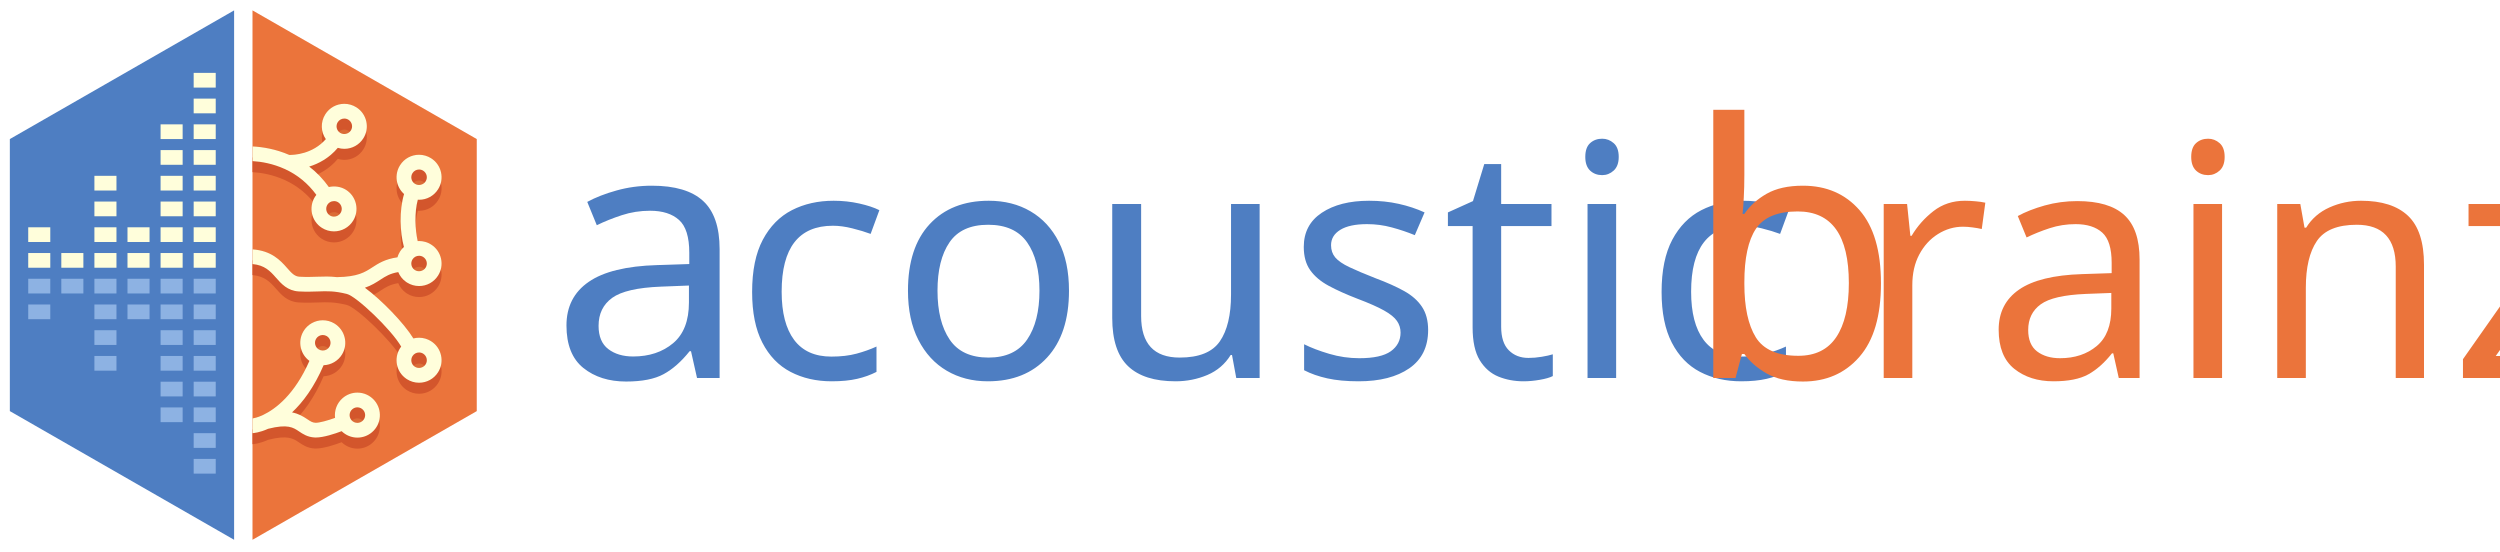
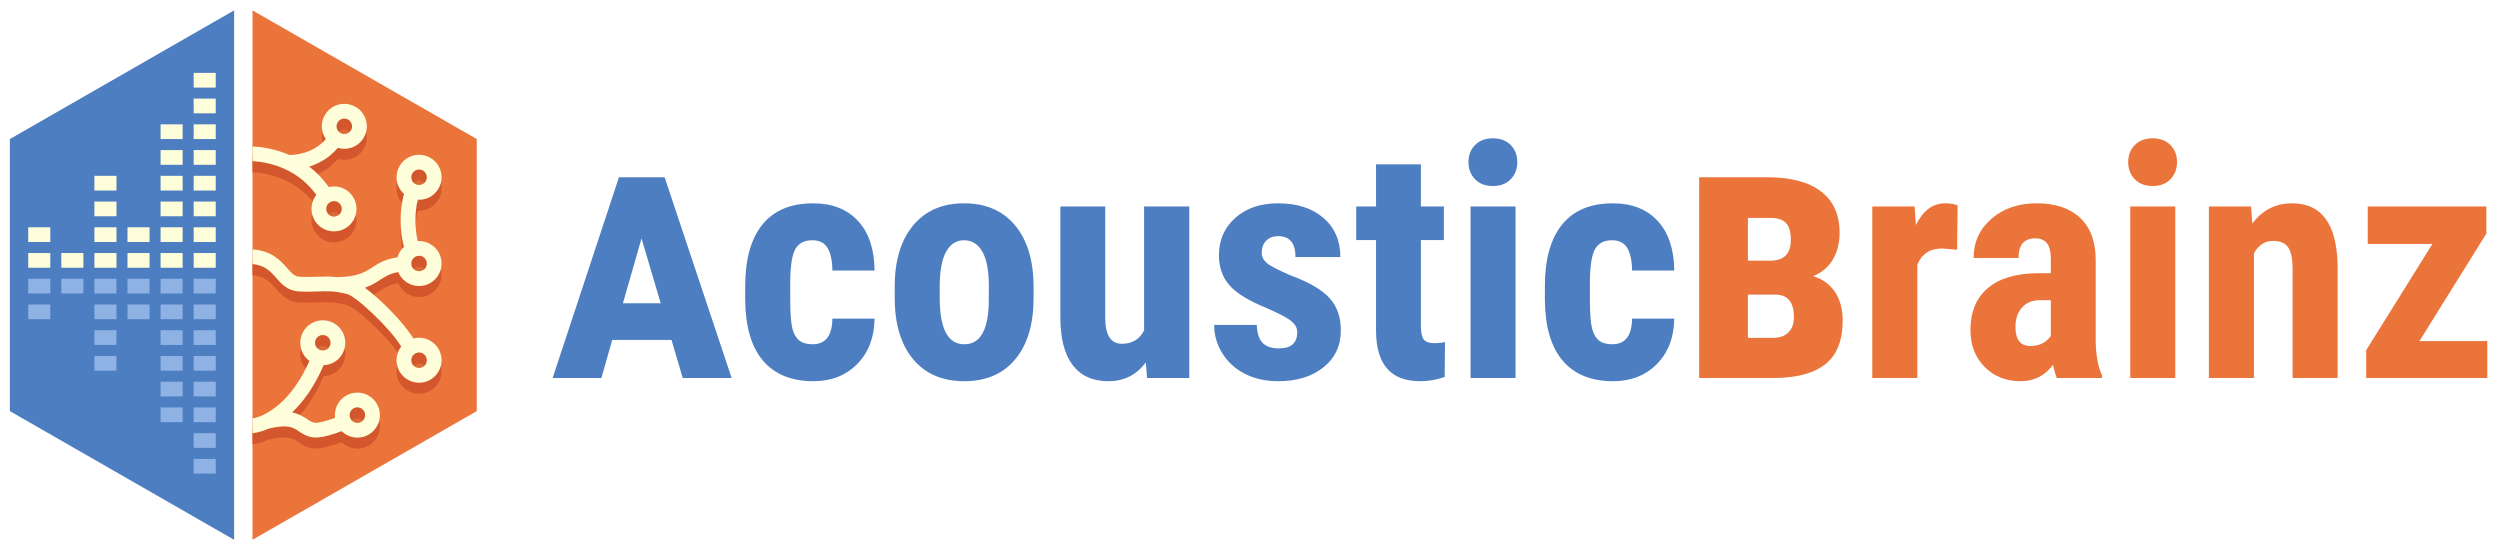
<svg xmlns="http://www.w3.org/2000/svg" version="1.1" id="Layer_1" x="0px" y="0px" width="680px" height="150px" viewBox="0 0 680 150" enable-background="new 0 0 680 150" xml:space="preserve">
  <g>
</g>
  <g>
    <g>
      <g>
        <polygon fill="#EB743B" points="68.678,2.823 68.678,146.823 129.678,111.823 129.678,37.823    " />
        <polygon fill="#4E7EC2" points="63.678,2.823 2.678,37.823 2.678,111.823 63.678,146.823    " />
        <g>
          <g opacity="0.07">
            <path d="M85.979,94.557c0.386-0.645,1.066-1.03,1.819-1.03c0.378,0,0.752,0.104,1.078,0.297c1,0.601,1.331,1.899,0.735,2.898       c-0.385,0.646-1.064,1.032-1.817,1.032c-0.379,0-0.755-0.104-1.084-0.301c-0.483-0.288-0.826-0.748-0.964-1.294       C85.608,95.61,85.691,95.042,85.979,94.557z M98.582,116.919c-0.49,0.421-1.018,0.509-1.373,0.509       c-0.621,0-1.207-0.269-1.608-0.734c-0.758-0.885-0.654-2.222,0.231-2.981c0.492-0.423,1.018-0.512,1.373-0.512       c0.617,0,1.201,0.269,1.605,0.74c0.368,0.43,0.547,0.976,0.504,1.538S99.013,116.551,98.582,116.919z" />
            <path d="M77.679,48.434c0.07,0.019,0.142,0.034,0.212,0.046C77.818,48.468,77.748,48.452,77.679,48.434z" />
            <path d="M89.058,58.08c0.169-0.267,0.395-0.49,0.673-0.661c0.335-0.207,0.722-0.316,1.121-0.316c0.4,0,0.79,0.112,1.122,0.321       c0.987,0.627,1.283,1.936,0.66,2.919c-0.392,0.618-1.063,0.988-1.795,0.988c-0.397,0-0.785-0.113-1.124-0.327       C88.73,60.38,88.437,59.067,89.058,58.08z M95.437,37.893c-0.6,0.951-1.938,1.271-2.912,0.653l-0.096-0.063       c-0.914-0.647-1.161-1.897-0.558-2.851c0.386-0.613,1.053-0.98,1.784-0.98c0.397,0,0.787,0.113,1.124,0.326       c0.479,0.304,0.813,0.775,0.937,1.33C95.838,36.854,95.741,37.415,95.437,37.893z" />
            <path d="M112.203,49.491c0.388-0.614,1.054-0.98,1.783-0.98c0.399,0,0.79,0.113,1.125,0.325c0.48,0.304,0.813,0.775,0.937,1.33       c0.122,0.546,0.024,1.106-0.279,1.584c-0.598,0.951-1.938,1.272-2.912,0.653l-0.094-0.063       C111.846,51.694,111.601,50.444,112.203,49.491z M112.203,72.954c0.388-0.614,1.054-0.98,1.783-0.98       c0.399,0,0.79,0.112,1.125,0.326c0.48,0.304,0.813,0.774,0.937,1.329c0.122,0.546,0.024,1.107-0.279,1.585       c-0.598,0.95-1.938,1.271-2.912,0.652l-0.094-0.063C111.846,75.157,111.601,73.907,112.203,72.954z M112.203,99.257       c0.388-0.613,1.054-0.979,1.783-0.979c0.399,0,0.79,0.112,1.125,0.325c0.48,0.304,0.813,0.775,0.937,1.33       c0.122,0.547,0.024,1.106-0.279,1.584c-0.598,0.951-1.938,1.271-2.912,0.653l-0.094-0.063       C111.846,101.46,111.601,100.211,112.203,99.257z" />
            <path d="M101.854,108.927c-1.165-1.36-2.858-2.139-4.648-2.139c-1.459,0-2.875,0.525-3.983,1.477       c-1.612,1.383-2.326,3.429-2.087,5.397c-1.948,0.7-4.258,1.365-5.328,1.332c-0.821-0.044-1.302-0.346-2.224-0.972       c-1.172-0.795-2.418-1.512-4.148-1.847c2.936-2.761,6.009-6.83,8.584-12.834c2.061-0.076,3.976-1.193,5.038-2.972       c1.725-2.896,0.773-6.659-2.124-8.394c-0.949-0.565-2.032-0.864-3.134-0.864c-2.146,0-4.161,1.144-5.261,2.986       c-0.838,1.405-1.079,3.05-0.678,4.636c0.351,1.393,1.16,2.59,2.302,3.429c-4.053,9.218-9.219,13.081-12.565,14.685       c-0.128,0.045-0.248,0.101-0.36,0.168c-1.187,0.531-2.05,0.704-2.559,0.808v4c0.275-0.03,1.885-0.118,4.247-1.192       c5.348-1.357,6.839-0.354,8.407,0.709c1.021,0.692,2.291,1.554,4.263,1.656c0.1,0.005,0.204,0.008,0.309,0.008       c2.109,0,5.172-1.022,7.021-1.723c1.144,1.116,2.676,1.75,4.285,1.75l0,0c1.461,0,2.876-0.524,3.983-1.476       c1.24-1.062,1.993-2.546,2.118-4.176C103.436,111.748,102.918,110.165,101.854,108.927z M85.979,92.151       c0.386-0.645,1.066-1.03,1.819-1.03c0.378,0,0.752,0.104,1.078,0.297c1,0.601,1.331,1.899,0.735,2.898       c-0.385,0.646-1.064,1.032-1.817,1.032c-0.379,0-0.755-0.104-1.084-0.301c-0.483-0.288-0.826-0.748-0.964-1.294       C85.608,93.205,85.691,92.637,85.979,92.151z M98.582,114.514c-0.49,0.421-1.018,0.509-1.373,0.509       c-0.621,0-1.207-0.269-1.608-0.734c-0.758-0.885-0.654-2.222,0.231-2.981c0.492-0.423,1.018-0.512,1.373-0.512       c0.617,0,1.201,0.269,1.605,0.74c0.368,0.43,0.547,0.976,0.504,1.538S99.013,114.146,98.582,114.514z" />
            <path d="M77.679,46.028c0.07,0.019,0.142,0.034,0.212,0.046C77.818,46.063,77.748,46.047,77.679,46.028z" />
            <path d="M99.628,33.027c-0.357-1.599-1.317-2.964-2.708-3.844c-0.98-0.617-2.109-0.944-3.265-0.944       c-2.117,0-4.053,1.066-5.174,2.85c-1.354,2.138-1.218,4.799,0.144,6.759c-3.646,4.124-8.706,4.313-9.942,4.293       c-3.692-1.604-7.234-2.164-10.005-2.317v3.996c2.441,0.144,5.553,0.686,8.748,2.136c0.005,0.002,0.01,0.002,0.015,0.005       c3.445,1.563,6.334,3.928,8.607,7.041c-0.136,0.173-0.265,0.352-0.382,0.538c-1.796,2.854-0.942,6.644,1.903,8.444       c0.98,0.622,2.111,0.951,3.27,0.951c2.113,0,4.051-1.065,5.183-2.852c1.806-2.851,0.951-6.642-1.908-8.453       c-1.384-0.871-3.092-1.113-4.667-0.755c-1.538-2.154-3.323-4.017-5.345-5.566c2.517-0.778,5.401-2.269,7.78-5.096       c0.572,0.172,1.166,0.267,1.77,0.267c2.116,0,4.051-1.068,5.172-2.849C99.698,36.256,99.984,34.622,99.628,33.027z        M89.058,55.675c0.169-0.267,0.395-0.49,0.673-0.661c0.335-0.207,0.722-0.316,1.121-0.316c0.4,0,0.79,0.112,1.122,0.321       c0.987,0.627,1.283,1.936,0.66,2.919c-0.392,0.618-1.063,0.988-1.795,0.988c-0.397,0-0.785-0.113-1.124-0.327       C88.73,57.975,88.437,56.662,89.058,55.675z M95.437,35.487c-0.6,0.951-1.938,1.271-2.912,0.653l-0.096-0.063       c-0.914-0.647-1.161-1.897-0.558-2.851c0.386-0.613,1.053-0.98,1.784-0.98c0.397,0,0.787,0.113,1.124,0.326       c0.479,0.304,0.813,0.775,0.937,1.33C95.838,34.449,95.741,35.01,95.437,35.487z" />
            <path d="M108.323,74.011c0.425,1.035,1.136,1.962,2.109,2.649c0.072,0.052,0.151,0.105,0.283,0.191       c0.981,0.621,2.11,0.949,3.268,0.949c2.116,0,4.052-1.068,5.173-2.849c0.875-1.375,1.16-3.01,0.805-4.604       c-0.358-1.598-1.318-2.964-2.709-3.844c-0.98-0.617-2.109-0.944-3.266-0.944c-0.125,0-0.25,0.008-0.375,0.018       c-0.71-3.157-0.919-7.769,0.035-11.265c0.112,0.011,0.225,0.024,0.337,0.024c2.116,0,4.052-1.067,5.173-2.849       c0.875-1.375,1.16-3.009,0.805-4.604c-0.358-1.599-1.318-2.964-2.709-3.844c-0.98-0.617-2.109-0.944-3.266-0.944       c-2.114,0-4.051,1.066-5.173,2.85c-1.604,2.532-1.12,5.804,1.024,7.765c0.021,0.02,0.048,0.037,0.071,0.059       c-1.349,4.518-1.146,10.324-0.036,14.417c-0.144,0.132-0.294,0.254-0.426,0.399c-0.229,0.255-0.445,0.526-0.634,0.824       c-0.318,0.502-0.551,1.033-0.71,1.578c-3.371,0.488-5.198,1.671-6.824,2.729c-2.035,1.324-3.961,2.572-9.636,2.665       c-1.964-0.23-3.553-0.177-5.29-0.116c-1.431,0.052-2.91,0.106-4.849,0.003c-1.335-0.071-2.104-0.882-3.458-2.424       c-1.803-2.055-4.219-4.648-9.369-5.022v4c3.295,0.3,4.796,1.888,6.356,3.667c1.487,1.694,3.175,3.615,6.256,3.782       c2.118,0.114,3.76,0.052,5.208,0.001c2.491-0.092,4.453-0.161,7.855,0.684c2.607,0.643,12.099,9.673,14.773,14.322       c-0.108,0.142-0.219,0.282-0.313,0.434c-1.743,2.755-1.026,6.385,1.619,8.251c0.072,0.052,0.151,0.104,0.283,0.191       c0.981,0.621,2.11,0.948,3.268,0.948c2.116,0,4.052-1.068,5.173-2.849c0.875-1.374,1.16-3.009,0.805-4.603       c-0.358-1.6-1.318-2.965-2.709-3.845c-0.98-0.617-2.109-0.944-3.266-0.944c-0.528,0-1.047,0.067-1.543,0.195       c-2.561-4.187-8.652-10.455-13.189-13.792c1.813-0.628,3.05-1.435,4.212-2.188C104.894,75.148,106.08,74.388,108.323,74.011z        M112.203,47.086c0.388-0.614,1.054-0.98,1.783-0.98c0.399,0,0.79,0.113,1.125,0.325c0.48,0.304,0.813,0.775,0.937,1.33       c0.122,0.546,0.024,1.106-0.279,1.584c-0.598,0.951-1.938,1.272-2.912,0.653l-0.094-0.063       C111.846,49.289,111.601,48.039,112.203,47.086z M112.203,70.549c0.388-0.614,1.054-0.98,1.783-0.98       c0.399,0,0.79,0.112,1.125,0.326c0.48,0.304,0.813,0.774,0.937,1.329c0.122,0.546,0.024,1.107-0.279,1.585       c-0.598,0.95-1.938,1.271-2.912,0.652l-0.094-0.063C111.846,72.752,111.601,71.502,112.203,70.549z M112.203,96.852       c0.388-0.613,1.054-0.979,1.783-0.979c0.399,0,0.79,0.112,1.125,0.325c0.48,0.304,0.813,0.775,0.937,1.33       c0.122,0.547,0.024,1.106-0.279,1.584c-0.598,0.951-1.938,1.271-2.912,0.653l-0.094-0.063       C111.846,99.055,111.601,97.806,112.203,96.852z" />
          </g>
          <g>
            <g>
              <path fill="#D3562C" d="M101.854,111.927c-1.165-1.36-2.858-2.139-4.648-2.139c-1.459,0-2.875,0.525-3.983,1.477        c-1.612,1.383-2.326,3.429-2.087,5.397c-1.948,0.7-4.258,1.365-5.328,1.332c-0.821-0.044-1.302-0.346-2.224-0.972        c-1.172-0.795-2.418-1.512-4.148-1.847c2.936-2.761,6.009-6.83,8.584-12.834c2.061-0.076,3.976-1.193,5.038-2.972        c1.725-2.896,0.773-6.659-2.124-8.394c-0.949-0.565-2.032-0.864-3.134-0.864c-2.146,0-4.161,1.144-5.261,2.986        c-0.838,1.405-1.079,3.05-0.678,4.636c0.351,1.393,1.16,2.59,2.302,3.429c-4.053,9.218-9.219,13.081-12.565,14.685        c-0.128,0.045-0.248,0.101-0.36,0.168c-1.187,0.531-2.05,0.704-2.559,0.808v4c0.275-0.03,1.885-0.118,4.247-1.192        c5.348-1.357,6.839-0.354,8.407,0.709c1.021,0.692,2.291,1.554,4.263,1.656c0.1,0.005,0.204,0.008,0.309,0.008        c2.109,0,5.172-1.022,7.021-1.723c1.144,1.116,2.676,1.75,4.285,1.75l0,0c1.461,0,2.876-0.524,3.983-1.476        c1.24-1.062,1.993-2.546,2.118-4.176C103.436,114.748,102.918,113.165,101.854,111.927z M85.979,95.151        c0.386-0.645,1.066-1.03,1.819-1.03c0.378,0,0.752,0.104,1.078,0.297c1,0.601,1.331,1.899,0.735,2.898        c-0.385,0.646-1.064,1.032-1.817,1.032c-0.379,0-0.755-0.104-1.084-0.301c-0.483-0.288-0.826-0.748-0.964-1.294        C85.608,96.205,85.691,95.637,85.979,95.151z M98.582,117.514c-0.49,0.421-1.018,0.509-1.373,0.509        c-0.621,0-1.207-0.269-1.608-0.734c-0.758-0.885-0.654-2.222,0.231-2.981c0.492-0.423,1.018-0.512,1.373-0.512        c0.617,0,1.201,0.269,1.605,0.74c0.368,0.43,0.547,0.976,0.504,1.538S99.013,117.146,98.582,117.514z" />
              <path d="M77.679,48.434c0.07,0.019,0.142,0.034,0.212,0.046C77.818,48.468,77.748,48.452,77.679,48.434z" />
              <path fill="#D3562C" d="M99.628,36.031c-0.357-1.599-1.317-2.964-2.708-3.844c-0.98-0.617-2.109-0.944-3.265-0.944        c-2.117,0-4.053,1.066-5.174,2.85c-1.354,2.138-1.218,4.799,0.144,6.759c-3.646,4.124-8.706,4.313-9.942,4.293        c-3.692-1.604-7.234-2.164-10.005-2.317v3.996c2.441,0.144,5.553,0.686,8.748,2.136c0.005,0.002,0.01,0.002,0.015,0.005        c3.445,1.563,6.334,3.928,8.607,7.041c-0.136,0.173-0.265,0.352-0.382,0.538c-1.796,2.854-0.942,6.644,1.903,8.444        c0.98,0.622,2.111,0.951,3.27,0.951c2.113,0,4.051-1.065,5.183-2.852c1.806-2.851,0.951-6.642-1.908-8.453        c-1.384-0.871-3.092-1.113-4.667-0.755c-1.538-2.154-3.323-4.017-5.345-5.566c2.517-0.778,5.401-2.269,7.78-5.096        c0.572,0.172,1.166,0.267,1.77,0.267c2.116,0,4.051-1.068,5.172-2.849C99.698,39.26,99.984,37.626,99.628,36.031z         M89.058,58.679c0.169-0.267,0.395-0.49,0.673-0.661c0.335-0.207,0.722-0.316,1.121-0.316c0.4,0,0.79,0.112,1.122,0.321        c0.987,0.627,1.283,1.936,0.66,2.919c-0.392,0.618-1.063,0.988-1.795,0.988c-0.397,0-0.785-0.113-1.124-0.327        C88.73,60.979,88.437,59.666,89.058,58.679z M95.437,38.491c-0.6,0.951-1.938,1.271-2.912,0.653l-0.096-0.063        c-0.914-0.647-1.161-1.897-0.558-2.851c0.386-0.613,1.053-0.98,1.784-0.98c0.397,0,0.787,0.113,1.124,0.326        c0.479,0.304,0.813,0.775,0.937,1.33C95.838,37.453,95.741,38.014,95.437,38.491z" />
              <path fill="#D3562C" d="M108.323,77.011c0.425,1.035,1.136,1.962,2.109,2.649c0.072,0.052,0.151,0.105,0.283,0.191        c0.981,0.621,2.11,0.949,3.268,0.949c2.116,0,4.052-1.068,5.173-2.849c0.875-1.375,1.16-3.01,0.805-4.604        c-0.358-1.598-1.318-2.964-2.709-3.844c-0.98-0.617-2.109-0.944-3.266-0.944c-0.125,0-0.25,0.008-0.375,0.018        c-0.71-3.157-0.919-7.769,0.035-11.265c0.112,0.011,0.225,0.024,0.337,0.024c2.116,0,4.052-1.067,5.173-2.849        c0.875-1.375,1.16-3.009,0.805-4.604c-0.358-1.599-1.318-2.964-2.709-3.844c-0.98-0.617-2.109-0.944-3.266-0.944        c-2.114,0-4.051,1.066-5.173,2.85c-1.604,2.532-1.12,5.804,1.024,7.765c0.021,0.02,0.048,0.037,0.071,0.059        c-1.349,4.518-1.146,10.324-0.036,14.417c-0.144,0.132-0.294,0.254-0.426,0.399c-0.229,0.255-0.445,0.526-0.634,0.824        c-0.318,0.502-0.551,1.033-0.71,1.578c-3.371,0.488-5.198,1.671-6.824,2.729c-2.035,1.324-3.961,2.572-9.636,2.665        c-1.964-0.23-3.553-0.177-5.29-0.116c-1.431,0.052-2.91,0.106-4.849,0.003c-1.335-0.071-2.104-0.882-3.458-2.424        c-1.803-2.055-4.219-4.648-9.369-5.022v4c3.295,0.3,4.796,1.888,6.356,3.667c1.487,1.694,3.175,3.615,6.256,3.782        c2.118,0.114,3.76,0.052,5.208,0.001c2.491-0.092,4.453-0.161,7.855,0.684c2.607,0.643,12.099,9.673,14.773,14.322        c-0.108,0.142-0.219,0.282-0.313,0.434c-1.743,2.755-1.026,6.385,1.619,8.251c0.072,0.052,0.151,0.104,0.283,0.191        c0.981,0.621,2.11,0.948,3.268,0.948c2.116,0,4.052-1.068,5.173-2.849c0.875-1.374,1.16-3.009,0.805-4.603        c-0.358-1.6-1.318-2.965-2.709-3.845c-0.98-0.617-2.109-0.944-3.266-0.944c-0.528,0-1.047,0.067-1.543,0.195        c-2.561-4.187-8.652-10.455-13.189-13.792c1.813-0.628,3.05-1.435,4.212-2.188C104.894,78.148,106.08,77.388,108.323,77.011z         M112.203,50.086c0.388-0.614,1.054-0.98,1.783-0.98c0.399,0,0.79,0.113,1.125,0.325c0.48,0.304,0.813,0.775,0.937,1.33        c0.122,0.546,0.024,1.106-0.279,1.584c-0.598,0.951-1.938,1.272-2.912,0.653l-0.094-0.063        C111.846,52.289,111.601,51.039,112.203,50.086z M112.203,73.549c0.388-0.614,1.054-0.98,1.783-0.98        c0.399,0,0.79,0.112,1.125,0.326c0.48,0.304,0.813,0.774,0.937,1.329c0.122,0.546,0.024,1.107-0.279,1.585        c-0.598,0.95-1.938,1.271-2.912,0.652l-0.094-0.063C111.846,75.752,111.601,74.502,112.203,73.549z M112.203,99.852        c0.388-0.613,1.054-0.979,1.783-0.979c0.399,0,0.79,0.112,1.125,0.325c0.48,0.304,0.813,0.775,0.937,1.33        c0.122,0.547,0.024,1.106-0.279,1.584c-0.598,0.951-1.938,1.271-2.912,0.653l-0.094-0.063        C111.846,102.055,111.601,100.806,112.203,99.852z" />
            </g>
            <g>
              <path fill="#FFFEDB" d="M101.854,108.927c-1.165-1.36-2.858-2.139-4.648-2.139c-1.459,0-2.875,0.525-3.983,1.477        c-1.612,1.383-2.326,3.429-2.087,5.397c-1.948,0.7-4.258,1.365-5.328,1.332c-0.821-0.044-1.302-0.346-2.224-0.972        c-1.172-0.795-2.418-1.512-4.148-1.847c2.936-2.761,6.009-6.83,8.584-12.834c2.061-0.076,3.976-1.193,5.038-2.972        c1.725-2.896,0.773-6.659-2.124-8.394c-0.949-0.565-2.032-0.864-3.134-0.864c-2.146,0-4.161,1.144-5.261,2.986        c-0.838,1.405-1.079,3.05-0.678,4.636c0.351,1.393,1.16,2.59,2.302,3.429c-4.053,9.218-9.219,13.081-12.565,14.685        c-0.128,0.045-0.248,0.101-0.36,0.168c-1.187,0.531-2.05,0.704-2.559,0.808v4c0.275-0.03,1.885-0.118,4.247-1.192        c5.348-1.357,6.839-0.354,8.407,0.709c1.021,0.692,2.291,1.554,4.263,1.656c0.1,0.005,0.204,0.008,0.309,0.008        c2.109,0,5.172-1.022,7.021-1.723c1.144,1.116,2.676,1.75,4.285,1.75l0,0c1.461,0,2.876-0.524,3.983-1.476        c1.24-1.062,1.993-2.546,2.118-4.176C103.436,111.748,102.918,110.165,101.854,108.927z M85.979,92.151        c0.386-0.645,1.066-1.03,1.819-1.03c0.378,0,0.752,0.104,1.078,0.297c1,0.601,1.331,1.899,0.735,2.898        c-0.385,0.646-1.064,1.032-1.817,1.032c-0.379,0-0.755-0.104-1.084-0.301c-0.483-0.288-0.826-0.748-0.964-1.294        C85.608,93.205,85.691,92.637,85.979,92.151z M98.582,114.514c-0.49,0.421-1.018,0.509-1.373,0.509        c-0.621,0-1.207-0.269-1.608-0.734c-0.758-0.885-0.654-2.222,0.231-2.981c0.492-0.423,1.018-0.512,1.373-0.512        c0.617,0,1.201,0.269,1.605,0.74c0.368,0.43,0.547,0.976,0.504,1.538S99.013,114.146,98.582,114.514z" />
              <path fill="#FFFEDB" d="M77.679,46.028c0.07,0.019,0.142,0.034,0.212,0.046C77.818,46.063,77.748,46.047,77.679,46.028z" />
              <path fill="#FFFEDB" d="M99.628,33.027c-0.357-1.599-1.317-2.964-2.708-3.844c-0.98-0.617-2.109-0.944-3.265-0.944        c-2.117,0-4.053,1.066-5.174,2.85c-1.354,2.138-1.218,4.799,0.144,6.759c-3.646,4.124-8.706,4.313-9.942,4.293        c-3.692-1.604-7.234-2.164-10.005-2.317v3.996c2.441,0.144,5.553,0.686,8.748,2.136c0.005,0.002,0.01,0.002,0.015,0.005        c3.445,1.563,6.334,3.928,8.607,7.041c-0.136,0.173-0.265,0.352-0.382,0.538c-1.796,2.854-0.942,6.644,1.903,8.444        c0.98,0.622,2.111,0.951,3.27,0.951c2.113,0,4.051-1.065,5.183-2.852c1.806-2.851,0.951-6.642-1.908-8.453        c-1.384-0.871-3.092-1.113-4.667-0.755c-1.538-2.154-3.323-4.017-5.345-5.566c2.517-0.778,5.401-2.269,7.78-5.096        c0.572,0.172,1.166,0.267,1.77,0.267c2.116,0,4.051-1.068,5.172-2.849C99.698,36.256,99.984,34.622,99.628,33.027z         M89.058,55.675c0.169-0.267,0.395-0.49,0.673-0.661c0.335-0.207,0.722-0.316,1.121-0.316c0.4,0,0.79,0.112,1.122,0.321        c0.987,0.627,1.283,1.936,0.66,2.919c-0.392,0.618-1.063,0.988-1.795,0.988c-0.397,0-0.785-0.113-1.124-0.327        C88.73,57.975,88.437,56.662,89.058,55.675z M95.437,35.487c-0.6,0.951-1.938,1.271-2.912,0.653l-0.096-0.063        c-0.914-0.647-1.161-1.897-0.558-2.851c0.386-0.613,1.053-0.98,1.784-0.98c0.397,0,0.787,0.113,1.124,0.326        c0.479,0.304,0.813,0.775,0.937,1.33C95.838,34.449,95.741,35.01,95.437,35.487z" />
              <path fill="#FFFEDB" d="M108.323,74.011c0.425,1.035,1.136,1.962,2.109,2.649c0.072,0.052,0.151,0.105,0.283,0.191        c0.981,0.621,2.11,0.949,3.268,0.949c2.116,0,4.052-1.068,5.173-2.849c0.875-1.375,1.16-3.01,0.805-4.604        c-0.358-1.598-1.318-2.964-2.709-3.844c-0.98-0.617-2.109-0.944-3.266-0.944c-0.125,0-0.25,0.008-0.375,0.018        c-0.71-3.157-0.919-7.769,0.035-11.265c0.112,0.011,0.225,0.024,0.337,0.024c2.116,0,4.052-1.067,5.173-2.849        c0.875-1.375,1.16-3.009,0.805-4.604c-0.358-1.599-1.318-2.964-2.709-3.844c-0.98-0.617-2.109-0.944-3.266-0.944        c-2.114,0-4.051,1.066-5.173,2.85c-1.604,2.532-1.12,5.804,1.024,7.765c0.021,0.02,0.048,0.037,0.071,0.059        c-1.349,4.518-1.146,10.324-0.036,14.417c-0.144,0.132-0.294,0.254-0.426,0.399c-0.229,0.255-0.445,0.526-0.634,0.824        c-0.318,0.502-0.551,1.033-0.71,1.578c-3.371,0.488-5.198,1.671-6.824,2.729c-2.035,1.324-3.961,2.572-9.636,2.665        c-1.964-0.23-3.553-0.177-5.29-0.116c-1.431,0.052-2.91,0.106-4.849,0.003c-1.335-0.071-2.104-0.882-3.458-2.424        c-1.803-2.055-4.219-4.648-9.369-5.022v4c3.295,0.3,4.796,1.888,6.356,3.667c1.487,1.694,3.175,3.615,6.256,3.782        c2.118,0.114,3.76,0.052,5.208,0.001c2.491-0.092,4.453-0.161,7.855,0.684c2.607,0.643,12.099,9.673,14.773,14.322        c-0.108,0.142-0.219,0.282-0.313,0.434c-1.743,2.755-1.026,6.385,1.619,8.251c0.072,0.052,0.151,0.104,0.283,0.191        c0.981,0.621,2.11,0.948,3.268,0.948c2.116,0,4.052-1.068,5.173-2.849c0.875-1.374,1.16-3.009,0.805-4.603        c-0.358-1.6-1.318-2.965-2.709-3.845c-0.98-0.617-2.109-0.944-3.266-0.944c-0.528,0-1.047,0.067-1.543,0.195        c-2.561-4.187-8.652-10.455-13.189-13.792c1.813-0.628,3.05-1.435,4.212-2.188C104.894,75.148,106.08,74.388,108.323,74.011z         M112.203,47.086c0.388-0.614,1.054-0.98,1.783-0.98c0.399,0,0.79,0.113,1.125,0.325c0.48,0.304,0.813,0.775,0.937,1.33        c0.122,0.546,0.024,1.106-0.279,1.584c-0.598,0.951-1.938,1.272-2.912,0.653l-0.094-0.063        C111.846,49.289,111.601,48.039,112.203,47.086z M112.203,70.549c0.388-0.614,1.054-0.98,1.783-0.98        c0.399,0,0.79,0.112,1.125,0.326c0.48,0.304,0.813,0.774,0.937,1.329c0.122,0.546,0.024,1.107-0.279,1.585        c-0.598,0.95-1.938,1.271-2.912,0.652l-0.094-0.063C111.846,72.752,111.601,71.502,112.203,70.549z M112.203,96.852        c0.388-0.613,1.054-0.979,1.783-0.979c0.399,0,0.79,0.112,1.125,0.325c0.48,0.304,0.813,0.775,0.937,1.33        c0.122,0.547,0.024,1.106-0.279,1.584c-0.598,0.951-1.938,1.271-2.912,0.653l-0.094-0.063        C111.846,99.055,111.601,97.806,112.203,96.852z" />
            </g>
          </g>
        </g>
      </g>
      <g>
        <rect x="52.678" y="19.823" fill="#FFFEDB" width="6" height="4" />
        <rect x="52.678" y="26.823" fill="#FFFEDB" width="6" height="4" />
        <rect x="52.678" y="33.823" fill="#FFFEDB" width="6" height="4" />
        <rect x="52.678" y="40.823" fill="#FFFEDB" width="6" height="4" />
        <rect x="52.678" y="47.823" fill="#FFFEDB" width="6" height="4" />
        <rect x="52.678" y="54.823" fill="#FFFEDB" width="6" height="4" />
        <rect x="52.678" y="61.823" fill="#FFFEDB" width="6" height="4" />
        <rect x="52.678" y="68.823" fill="#FFFEDB" width="6" height="4" />
        <rect x="52.678" y="75.823" fill="#8DB2E3" width="6" height="4" />
        <rect x="52.678" y="82.823" fill="#8DB2E3" width="6" height="4" />
        <rect x="52.678" y="89.823" fill="#8DB2E3" width="6" height="4" />
        <rect x="52.678" y="96.823" fill="#8DB2E3" width="6" height="4" />
        <rect x="52.678" y="103.823" fill="#8DB2E3" width="6" height="4" />
        <rect x="52.678" y="110.823" fill="#8DB2E3" width="6" height="4" />
        <rect x="52.678" y="117.823" fill="#8DB2E3" width="6" height="4" />
        <rect x="52.678" y="124.823" fill="#8DB2E3" width="6" height="4" />
        <rect x="43.678" y="33.823" fill="#FFFEDB" width="6" height="4" />
        <rect x="43.678" y="40.823" fill="#FFFEDB" width="6" height="4" />
        <rect x="43.678" y="47.823" fill="#FFFEDB" width="6" height="4" />
        <rect x="43.678" y="54.823" fill="#FFFEDB" width="6" height="4" />
        <rect x="43.678" y="61.823" fill="#FFFEDB" width="6" height="4" />
        <rect x="43.678" y="68.823" fill="#FFFEDB" width="6" height="4" />
        <rect x="43.678" y="75.823" fill="#8DB2E3" width="6" height="4" />
        <rect x="43.678" y="82.823" fill="#8DB2E3" width="6" height="4" />
        <rect x="43.678" y="89.823" fill="#8DB2E3" width="6" height="4" />
        <rect x="43.678" y="96.823" fill="#8DB2E3" width="6" height="4" />
        <rect x="43.678" y="103.823" fill="#8DB2E3" width="6" height="4" />
        <rect x="43.678" y="110.823" fill="#8DB2E3" width="6" height="4" />
        <rect x="34.678" y="61.823" fill="#FFFEDB" width="6" height="4" />
        <rect x="34.678" y="68.823" fill="#FFFEDB" width="6" height="4" />
        <rect x="34.678" y="75.823" fill="#8DB2E3" width="6" height="4" />
        <rect x="34.678" y="82.823" fill="#8DB2E3" width="6" height="4" />
        <rect x="25.678" y="47.823" fill="#FFFEDB" width="6" height="4" />
        <rect x="25.678" y="54.823" fill="#FFFEDB" width="6" height="4" />
        <rect x="25.678" y="61.823" fill="#FFFEDB" width="6" height="4" />
        <rect x="25.678" y="68.823" fill="#FFFEDB" width="6" height="4" />
        <rect x="25.678" y="75.823" fill="#8DB2E3" width="6" height="4" />
        <rect x="25.678" y="82.823" fill="#8DB2E3" width="6" height="4" />
        <rect x="25.678" y="89.823" fill="#8DB2E3" width="6" height="4" />
        <rect x="25.678" y="96.823" fill="#8DB2E3" width="6" height="4" />
        <rect x="16.678" y="68.823" fill="#FFFEDB" width="6" height="4" />
        <rect x="16.678" y="75.823" fill="#8DB2E3" width="6" height="4" />
        <rect x="7.678" y="61.823" fill="#FFFEDB" width="6" height="4" />
        <rect x="7.678" y="68.823" fill="#FFFEDB" width="6" height="4" />
        <rect x="7.678" y="75.823" fill="#8DB2E3" width="6" height="4" />
        <rect x="7.678" y="82.823" fill="#8DB2E3" width="6" height="4" />
      </g>
    </g>
-     <text transform="matrix(1 0 0 1 149.6563 102.8232)">
-       <tspan x="0" y="0" fill="#4E7EC2" font-family="'RobotoCondensed-Bold'" font-size="95.997">a</tspan>
-       <tspan x="50.061" y="0" fill="#4E7EC2" font-family="'RobotoCondensed-Bold'" font-size="88.317">coustic</tspan>
-       <tspan x="308.198" y="0" fill="#EB743B" font-family="'RobotoCondensed-Bold'" font-size="95.997">b</tspan>
-       <tspan x="355.212" y="0" fill="#EB743B" font-family="'RobotoCondensed-Bold'" font-size="88.317">rainz</tspan>
-     </text>
+     <g>
+       <path fill="#4E7EC2" d="M182.655,92.464H166.53l-2.953,10.359h-13.265l18.046-54.607h12.422l18.233,54.607h-13.312L182.655,92.464    z M169.437,82.48h10.266l-5.203-17.625L169.437,82.48z" />
+       <path fill="#4E7EC2" d="M221.02,93.638c3.536,0,5.333-2.328,5.391-6.985h11.471c-0.058,5.088-1.624,9.2-4.7,12.333    c-3.076,3.134-7.044,4.7-11.902,4.7c-6.009,0-10.594-1.868-13.756-5.605c-3.163-3.737-4.772-9.243-4.83-16.517v-3.709    c0-7.331,1.56-12.922,4.679-16.774s7.726-5.779,13.821-5.779c5.146,0,9.199,1.589,12.161,4.766c2.96,3.177,4.47,7.684,4.527,13.52    H226.41c-0.029-2.645-0.46-4.678-1.294-6.102c-0.834-1.423-2.214-2.136-4.14-2.136c-2.128,0-3.651,0.76-4.571,2.278    s-1.408,4.462-1.466,8.83v4.772c0,3.818,0.187,6.486,0.561,8.005c0.373,1.519,0.992,2.632,1.854,3.341    S219.438,93.638,221.02,93.638z" />
+       <path fill="#4E7EC2" d="M243.357,77.984c0-7.072,1.667-12.621,5.002-16.646c3.335-4.025,7.949-6.038,13.843-6.038    c5.951,0,10.594,2.013,13.93,6.038c3.334,4.024,5.002,9.602,5.002,16.731v2.976c0,7.102-1.653,12.65-4.959,16.646    c-3.307,3.996-7.935,5.994-13.886,5.994c-5.98,0-10.63-2.005-13.951-6.016c-3.32-4.011-4.98-9.58-4.98-16.71V77.984z     M255.604,81.056c0,8.389,2.228,12.582,6.685,12.582c4.11,0,6.324-3.499,6.641-10.5l0.043-5.163c0-4.28-0.59-7.455-1.768-9.523    c-1.18-2.068-2.847-3.103-5.003-3.103c-2.069,0-3.687,1.034-4.851,3.103c-1.165,2.068-1.747,5.243-1.747,9.523V81.056z" />
+       <path fill="#4E7EC2" d="M311.665,98.554c-2.53,3.422-5.923,5.132-10.178,5.132c-4.284,0-7.532-1.473-9.746-4.42    c-2.214-2.946-3.32-7.237-3.32-12.872V56.164h12.204v30.531c0.058,4.543,1.566,6.813,4.528,6.813c2.788,0,4.801-1.208,6.037-3.623    V56.164h12.29v46.659H312.01L311.665,98.554z" />
+       <path fill="#4E7EC2" d="M352.848,90.317c0-1.035-0.496-1.99-1.487-2.867c-0.992-0.877-3.199-2.063-6.62-3.559    c-5.031-2.04-8.488-4.153-10.371-6.339c-1.883-2.185-2.824-4.901-2.824-8.15c0-4.082,1.473-7.453,4.42-10.112    c2.946-2.659,6.85-3.989,11.708-3.989c5.117,0,9.214,1.323,12.29,3.968c3.076,2.646,4.614,6.195,4.614,10.651h-12.204    c0-3.795-1.581-5.692-4.743-5.692c-1.294,0-2.357,0.403-3.191,1.208s-1.25,1.926-1.25,3.363c0,1.035,0.459,1.948,1.38,2.738    c0.92,0.791,3.09,1.919,6.512,3.385c4.973,1.841,8.487,3.889,10.543,6.146s3.084,5.183,3.084,8.775    c0,4.169-1.567,7.519-4.7,10.048c-3.135,2.53-7.245,3.795-12.334,3.795c-3.421,0-6.44-0.668-9.056-2.005    c-2.616-1.337-4.665-3.198-6.146-5.585c-1.48-2.386-2.221-4.959-2.221-7.719h11.601c0.057,2.128,0.553,3.724,1.487,4.787    s2.465,1.595,4.593,1.595C351.209,94.759,352.848,93.278,352.848,90.317z" />
+       <path fill="#4E7EC2" d="M386.483,44.692v11.472h6.253v9.142h-6.253v23.193c0,1.843,0.252,3.109,0.755,3.801    s1.474,1.036,2.911,1.036c1.179,0,2.142-0.101,2.89-0.302l-0.087,9.487c-2.069,0.776-4.313,1.164-6.728,1.164    c-7.877,0-11.858-4.519-11.944-13.556V65.306h-5.391v-9.142h5.391V44.692H386.483z" />
+       <path fill="#4E7EC2" d="M399.421,44.089c0-1.897,0.604-3.449,1.812-4.657c1.207-1.207,2.817-1.812,4.83-1.812    c2.012,0,3.622,0.604,4.829,1.812c1.208,1.208,1.812,2.76,1.812,4.657c0,1.869-0.597,3.422-1.789,4.657    c-1.193,1.236-2.811,1.854-4.852,1.854c-2.042,0-3.659-0.618-4.852-1.854C400.018,47.511,399.421,45.958,399.421,44.089z     M412.229,102.823h-12.247V56.164h12.247V102.823z" />
+       <path fill="#4E7EC2" d="M438.534,93.638c3.536,0,5.333-2.328,5.391-6.985h11.471c-0.058,5.088-1.624,9.2-4.7,12.333    c-3.076,3.134-7.044,4.7-11.902,4.7c-6.009,0-10.594-1.868-13.756-5.605c-3.163-3.737-4.772-9.243-4.83-16.517v-3.709    c0-7.331,1.56-12.922,4.679-16.774s7.726-5.779,13.821-5.779c5.146,0,9.199,1.589,12.161,4.766c2.96,3.177,4.47,7.684,4.527,13.52    h-11.471c-0.029-2.645-0.46-4.678-1.294-6.102c-0.834-1.423-2.214-2.136-4.14-2.136c-2.128,0-3.651,0.76-4.571,2.278    s-1.408,4.462-1.466,8.83v4.772c0,3.818,0.187,6.486,0.561,8.005c0.373,1.519,0.992,2.632,1.854,3.341    S436.953,93.638,438.534,93.638z" />
+       <path fill="#EB743B" d="M462.167,102.823V48.216h18.562c6.375,0,11.242,1.289,14.602,3.867c3.358,2.578,5.038,6.32,5.038,11.226    c0,2.782-0.609,5.203-1.827,7.266c-1.219,2.063-3.017,3.579-5.391,4.547c2.562,0.75,4.547,2.18,5.953,4.289    c1.405,2.109,2.108,4.695,2.108,7.758c0,5.437-1.578,9.405-4.733,11.905c-3.157,2.501-7.906,3.75-14.25,3.75H462.167z     M475.432,70.902h6.375c3.531-0.094,5.297-1.969,5.297-5.625c0-2.156-0.438-3.694-1.313-4.616    c-0.875-0.922-2.219-1.383-4.031-1.383h-6.328V70.902z M475.432,80.137v11.765h6.797c1.844,0,3.258-0.501,4.242-1.506    c0.984-1.003,1.477-2.384,1.477-4.142c0-3.952-1.594-5.991-4.781-6.117H475.432z" />
+       <path fill="#EB743B" d="M532.338,67.937l-4.054-0.345c-3.335,0-5.592,1.466-6.771,4.398v30.833h-12.247V56.164h11.514l0.346,5.045    c1.926-3.938,4.585-5.908,7.978-5.908c1.38,0,2.501,0.188,3.363,0.561L532.338,67.937z" />
+       <path fill="#EB743B" d="M559.463,102.823c-0.346-0.719-0.69-1.926-1.035-3.622c-2.186,2.99-5.146,4.484-8.884,4.484    c-3.91,0-7.151-1.294-9.724-3.881c-2.573-2.588-3.86-5.937-3.86-10.048c0-4.887,1.56-8.668,4.68-11.342    c3.118-2.674,7.611-4.038,13.476-4.097h3.709v-3.752c0-2.098-0.36-3.579-1.078-4.441c-0.719-0.862-1.769-1.294-3.148-1.294    c-3.048,0-4.571,1.783-4.571,5.348h-12.203c0-4.313,1.617-7.87,4.851-10.673c3.234-2.803,7.324-4.205,12.269-4.205    c5.117,0,9.078,1.33,11.881,3.989s4.205,6.462,4.205,11.406v21.95c0.057,4.025,0.632,7.173,1.725,9.443v0.733H559.463z     M552.261,94.112c1.352,0,2.501-0.272,3.45-0.819c0.948-0.546,1.652-1.192,2.113-1.94v-9.703h-2.933    c-2.07,0-3.702,0.662-4.895,1.983c-1.193,1.323-1.79,3.091-1.79,5.305C548.207,92.388,549.559,94.112,552.261,94.112z" />
+       <path fill="#EB743B" d="M578.868,44.089c0-1.897,0.604-3.449,1.812-4.657c1.207-1.207,2.817-1.812,4.83-1.812    c2.012,0,3.622,0.604,4.829,1.812c1.208,1.208,1.812,2.76,1.812,4.657c0,1.869-0.597,3.422-1.789,4.657    c-1.193,1.236-2.811,1.854-4.852,1.854c-2.042,0-3.659-0.618-4.852-1.854C579.465,47.511,578.868,45.958,578.868,44.089z     M591.676,102.823h-12.247V56.164h12.247V102.823z" />
+       <path fill="#EB743B" d="M612.289,56.164l0.346,4.614c2.76-3.651,6.367-5.478,10.823-5.478c8.021,0,12.146,5.621,12.377,16.861    v30.661h-12.247V73.068c0-2.645-0.396-4.564-1.186-5.757c-0.792-1.193-2.178-1.79-4.162-1.79c-2.214,0-3.938,1.136-5.175,3.406    v33.896h-12.247V56.164H612.289z" />
+       <path fill="#EB743B" d="M658.087,92.775h18.457v10.048h-32.946v-7.568l18.025-28.914h-17.595V56.164h32.257v7.374L658.087,92.775z    " />
+     </g>
  </g>
</svg>
